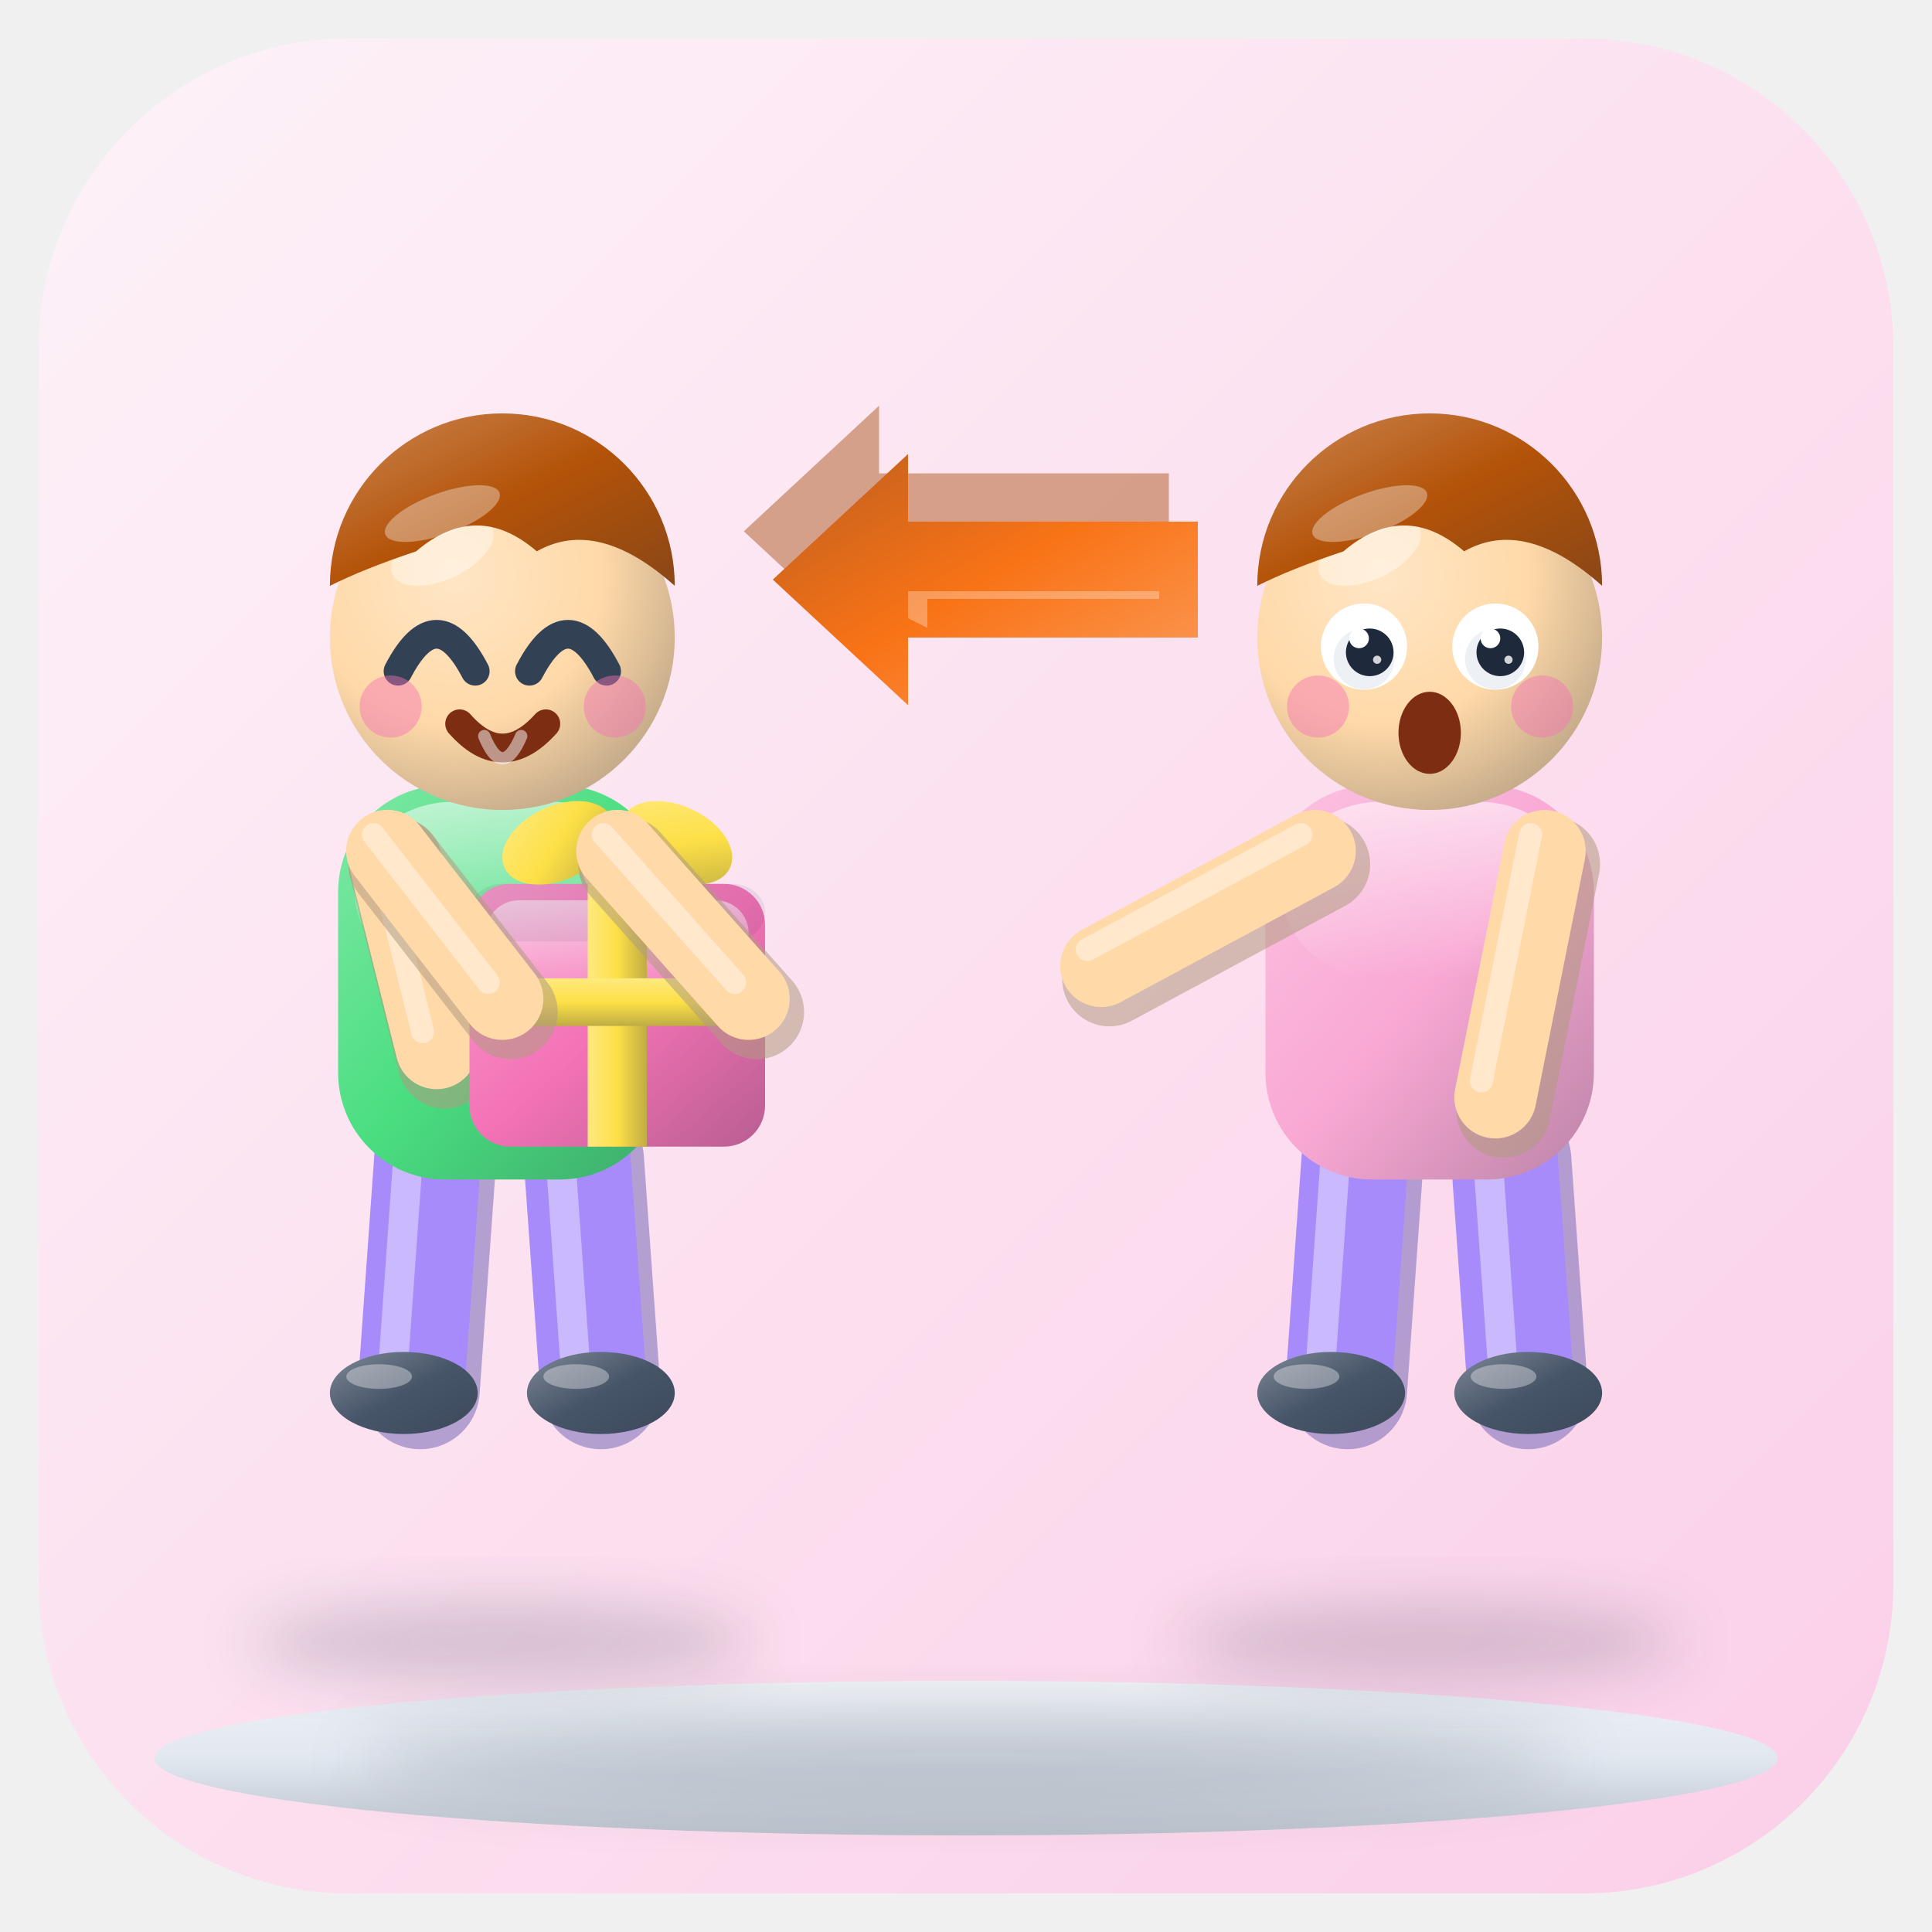
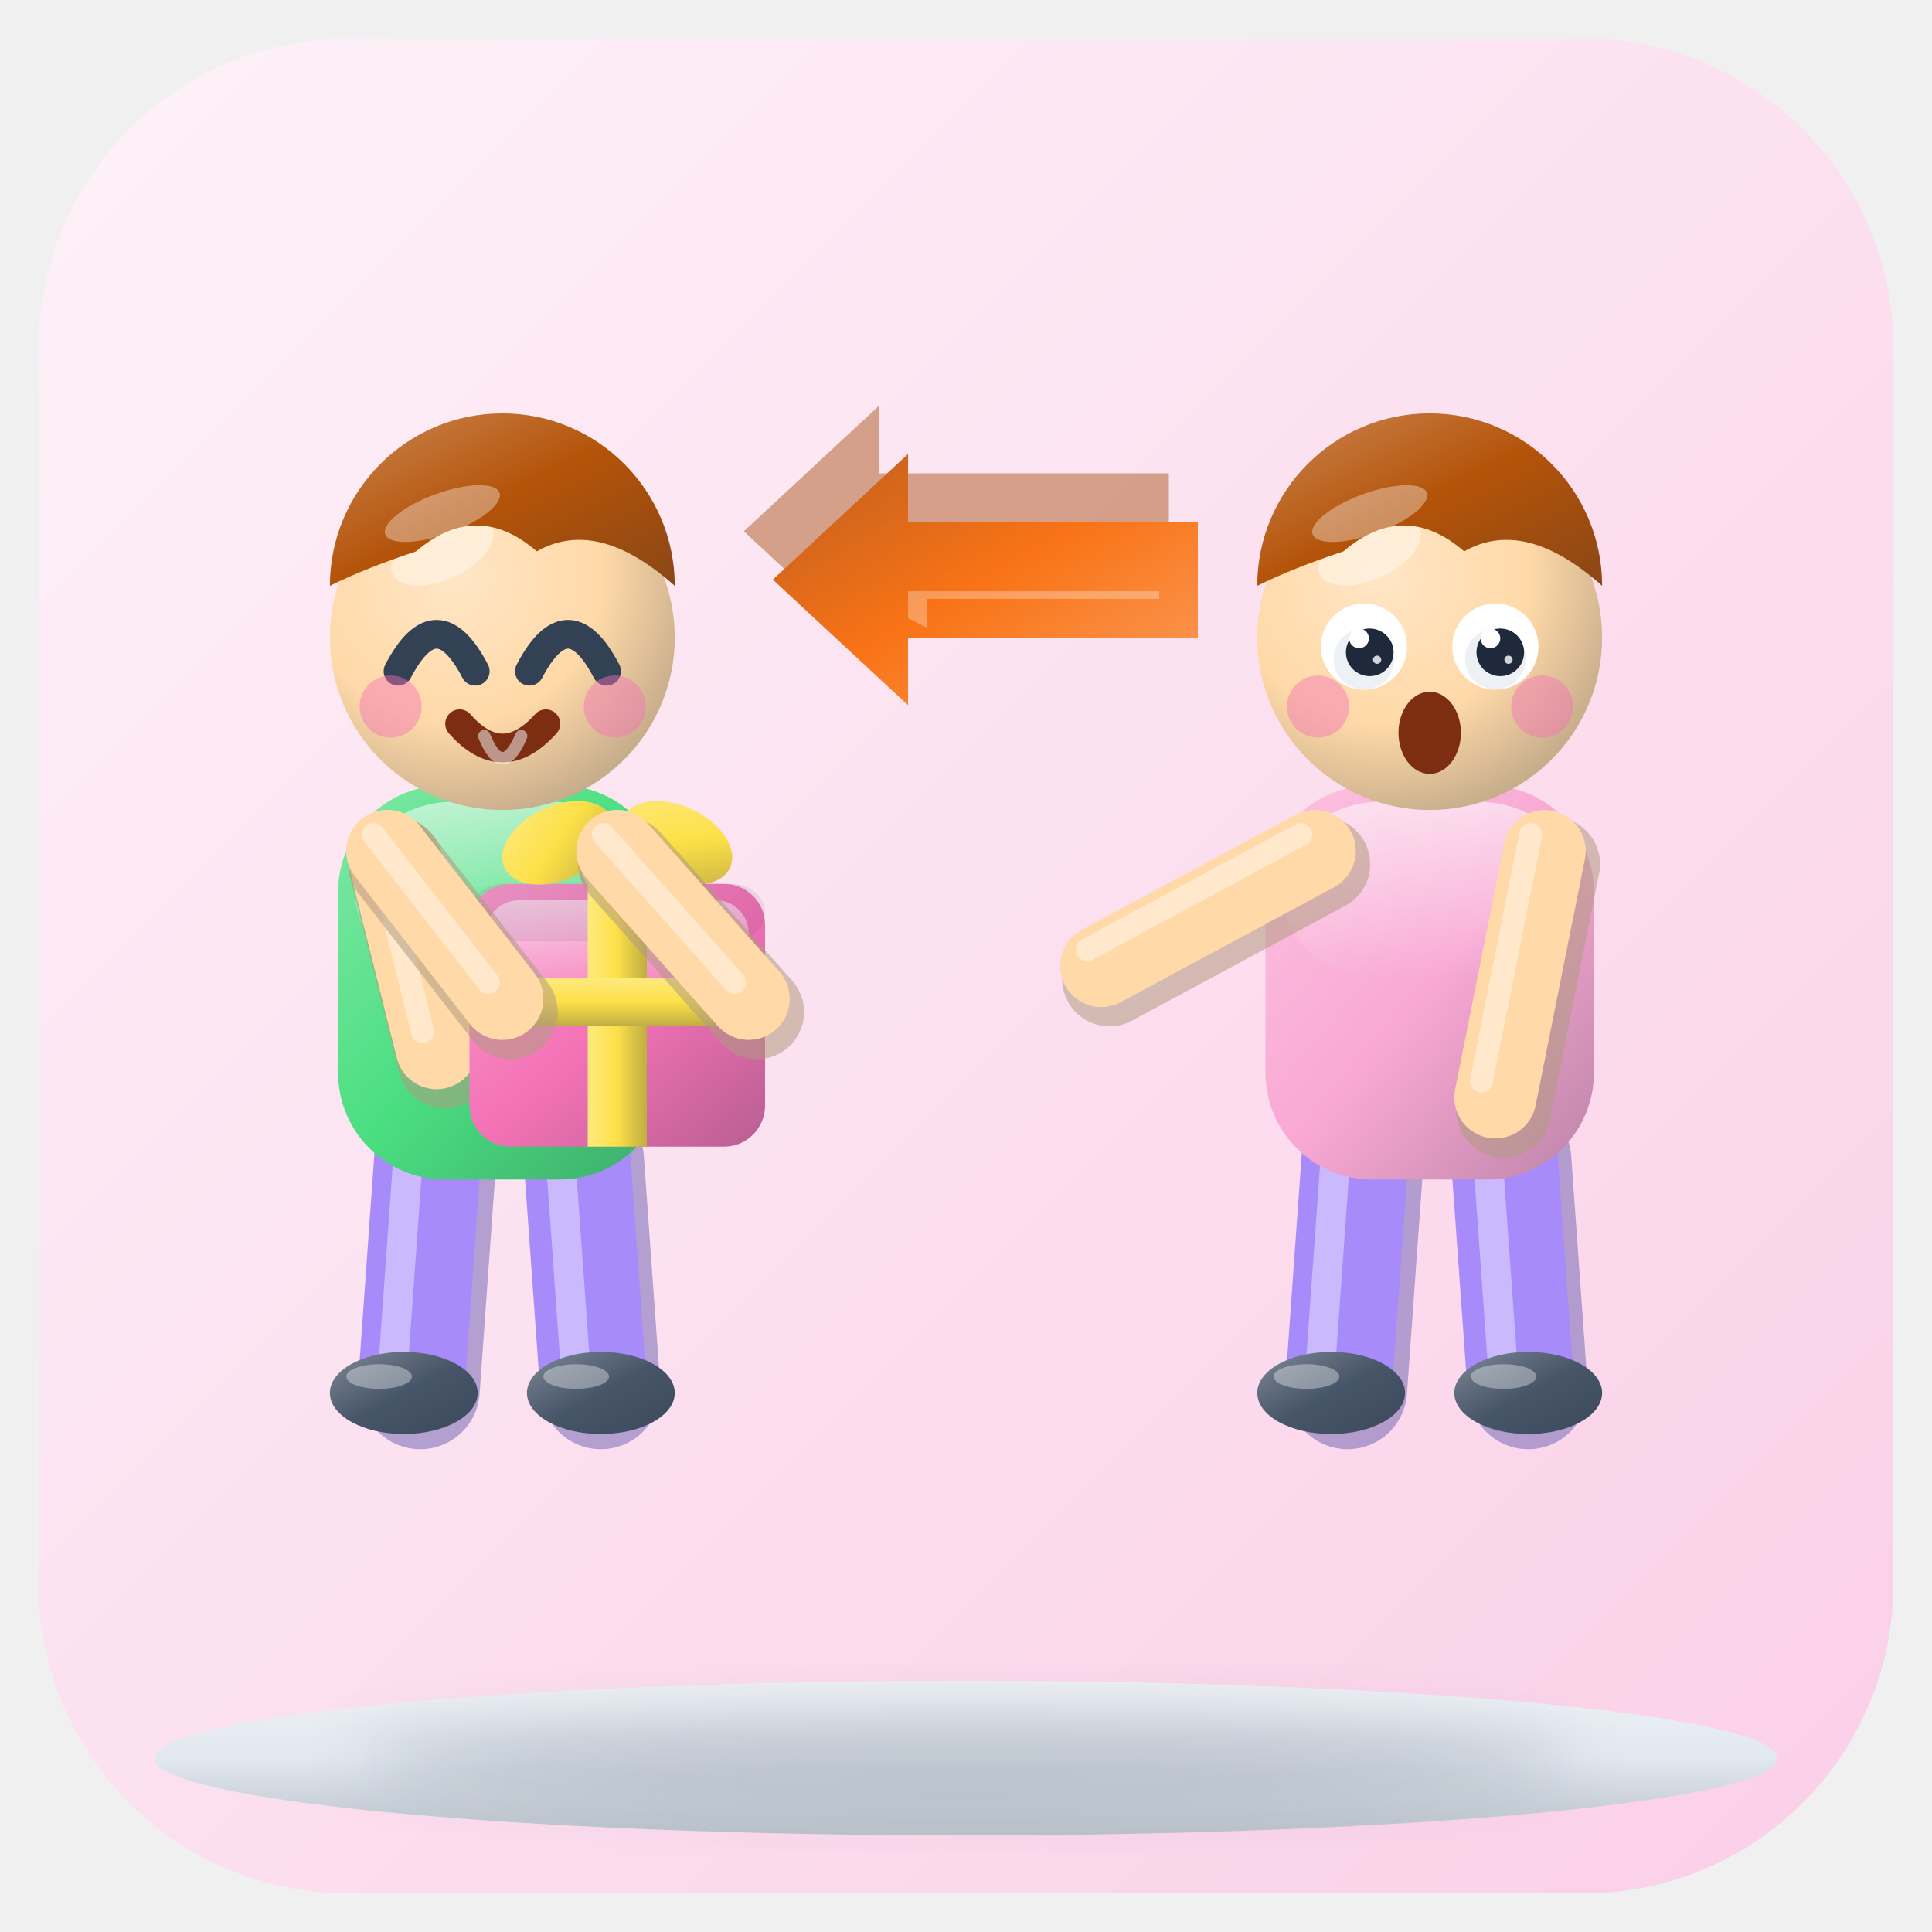
<svg xmlns="http://www.w3.org/2000/svg" viewBox="0 0 200 200" role="img" aria-label="לוקח">
  <defs>
    <linearGradient id="give-take-opposite-g0" x1="0" y1="0" x2="1" y2="1">
      <stop offset="0" stop-color="#FDF2F8" />
      <stop offset="1" stop-color="#FBCFE8" />
    </linearGradient>
    <linearGradient id="give-take-opposite-g1" x1="0" y1="0" x2="0" y2="1">
      <stop offset="0" stop-color="#eef1f6" />
      <stop offset=".5" stop-color="#E2E8F0" />
      <stop offset="1" stop-color="#bbc2cb" />
    </linearGradient>
    <linearGradient id="give-take-opposite-g2" x1="0" y1="0" x2="1" y2="1">
      <stop offset="0" stop-color="#7e8896" />
      <stop offset=".5" stop-color="#475569" />
      <stop offset="1" stop-color="#3c495b" />
    </linearGradient>
    <linearGradient id="give-take-opposite-g3" x1="0" y1="0" x2="1" y2="1">
      <stop offset="0" stop-color="#fbc2e1" />
      <stop offset=".5" stop-color="#F9A8D4" />
      <stop offset="1" stop-color="#bc84a8" />
    </linearGradient>
    <linearGradient id="give-take-opposite-g4" x1="0" y1="0" x2="0" y2="1">
      <stop offset="0" stop-color="#fff" stop-opacity="0.55" />
      <stop offset="1" stop-color="#fff" stop-opacity="0" />
    </linearGradient>
    <radialGradient id="give-take-opposite-g5" cx="0.36" cy="0.32" r="0.78">
      <stop offset="0" stop-color="#ffe6c6" />
      <stop offset=".55" stop-color="#FFD9A8" />
      <stop offset="1" stop-color="#bca486" />
    </radialGradient>
    <linearGradient id="give-take-opposite-g6" x1="0" y1="0" x2="1" y2="1">
      <stop offset="0" stop-color="#cb8753" />
      <stop offset=".5" stop-color="#B45309" />
      <stop offset="1" stop-color="#8a4716" />
    </linearGradient>
    <linearGradient id="give-take-opposite-g7" x1="0" y1="0" x2="1" y2="1">
      <stop offset="0" stop-color="#80e8a6" />
      <stop offset=".5" stop-color="#4ADE80" />
      <stop offset="1" stop-color="#3eab6c" />
    </linearGradient>
    <linearGradient id="give-take-opposite-g8" x1="0" y1="0" x2="1" y2="1">
      <stop offset="0" stop-color="#f79ccc" />
      <stop offset=".5" stop-color="#F472B6" />
      <stop offset="1" stop-color="#b85e92" />
    </linearGradient>
    <linearGradient id="give-take-opposite-g9" x1="0" y1="0" x2="1" y2="0">
      <stop offset="0" stop-color="#fee97e" />
      <stop offset=".5" stop-color="#FDE047" />
      <stop offset="1" stop-color="#bfad43" />
    </linearGradient>
    <linearGradient id="give-take-opposite-g10" x1="0" y1="0" x2="0" y2="1">
      <stop offset="0" stop-color="#fee97e" />
      <stop offset=".5" stop-color="#FDE047" />
      <stop offset="1" stop-color="#bfad43" />
    </linearGradient>
    <linearGradient id="give-take-opposite-g11" x1="0" y1="0" x2="1" y2="1">
      <stop offset="0" stop-color="#fee97e" />
      <stop offset=".5" stop-color="#FDE047" />
      <stop offset="1" stop-color="#bfad43" />
    </linearGradient>
    <radialGradient id="give-take-opposite-g12" cx="0.36" cy="0.32" r="0.78">
      <stop offset="0" stop-color="#feeb87" />
      <stop offset=".55" stop-color="#FDE047" />
      <stop offset="1" stop-color="#baa942" />
    </radialGradient>
    <linearGradient id="give-take-opposite-g13" x1="0" y1="0" x2="1" y2="1">
      <stop offset="0" stop-color="#fb9d5c" />
      <stop offset=".5" stop-color="#F97316" />
      <stop offset="1" stop-color="#bc5e1f" />
    </linearGradient>
    <filter id="give-take-opposite-blur" x="-30%" y="-60%" width="160%" height="220%">
      <feGaussianBlur stdDeviation="3" />
    </filter>
  </defs>
  <rect x="4" y="4" width="192" height="192" rx="32" fill="url(#give-take-opposite-g0)" />
  <ellipse cx="100" cy="182" rx="84" ry="8" fill="url(#give-take-opposite-g1)" />
  <ellipse cx="100" cy="182" rx="63" ry="4.4" fill="#1E293B" opacity="0.18" filter="url(#give-take-opposite-blur)" />
-   <ellipse cx="52" cy="170" rx="26" ry="4" fill="#1E293B" opacity="0.18" filter="url(#give-take-opposite-blur)" />
-   <ellipse cx="148" cy="170" rx="26" ry="4" fill="#1E293B" opacity="0.18" filter="url(#give-take-opposite-blur)" />
  <g transform="translate(148 66) scale(.85)">
    <g transform="translate(0 0)">
-       <path d="M-9 62 L-11 90" fill="none" stroke="#7769b6" stroke-width="14.5" stroke-linecap="round" stroke-linejoin="round" opacity=".55" transform="translate(1 1.6)" />
-       <path d="M-9 62 L-11 90" fill="none" stroke="#A78BFA" stroke-width="13" stroke-linecap="round" stroke-linejoin="round" />
-       <path d="M-9 62 L-11 90" fill="none" stroke="#fff" stroke-width="3.6" stroke-linecap="round" stroke-linejoin="round" opacity="0.4" transform="translate(-2.2 -2.6)" />
-       <path d="M9 62 L11 90" fill="none" stroke="#7769b6" stroke-width="14.5" stroke-linecap="round" stroke-linejoin="round" opacity=".55" transform="translate(1 1.6)" />
-       <path d="M9 62 L11 90" fill="none" stroke="#A78BFA" stroke-width="13" stroke-linecap="round" stroke-linejoin="round" />
-       <path d="M9 62 L11 90" fill="none" stroke="#fff" stroke-width="3.6" stroke-linecap="round" stroke-linejoin="round" opacity="0.4" transform="translate(-2.2 -2.6)" />
+       <g fill="none" stroke-linecap="round" stroke-linejoin="round">
+         <path d="M-9 62 L-11 90 M9 62 L11 90" stroke="#7769b6" stroke-width="14.5" opacity=".55" transform="translate(1 1.6)" />
+         <path d="M-9 62 L-11 90 M9 62 L11 90" stroke="#A78BFA" stroke-width="13" />
+         <path d="M-9 62 L-11 90 M9 62 L11 90" stroke="#fff" stroke-width="3.6" opacity="0.4" transform="translate(-2.2 -2.6)" />
+       </g>
      <ellipse cx="-12" cy="92" rx="9" ry="5" fill="url(#give-take-opposite-g2)" />
      <ellipse cx="-15" cy="90" rx="4" ry="1.5" fill="#fff" opacity="0.35" />
      <ellipse cx="12" cy="92" rx="9" ry="5" fill="url(#give-take-opposite-g2)" />
      <ellipse cx="9" cy="90" rx="4" ry="1.5" fill="#fff" opacity="0.35" />
      <rect x="-20" y="18" width="40" height="48" rx="13" fill="url(#give-take-opposite-g3)" />
      <rect x="-18" y="20" width="36" height="21.6" rx="12" fill="url(#give-take-opposite-g4)" />
-       <path d="M-14 26 L-40 40" fill="none" stroke="#b19b80" stroke-width="11.5" stroke-linecap="round" stroke-linejoin="round" opacity=".55" transform="translate(1 1.6)" />
-       <path d="M-14 26 L-40 40" fill="none" stroke="#FFD9A8" stroke-width="10" stroke-linecap="round" stroke-linejoin="round" />
-       <path d="M-14 26 L-40 40" fill="none" stroke="#fff" stroke-width="2.8" stroke-linecap="round" stroke-linejoin="round" opacity="0.4" transform="translate(-1.7 -2)" />
-       <path d="M14 26 L8 56" fill="none" stroke="#b19b80" stroke-width="11.5" stroke-linecap="round" stroke-linejoin="round" opacity=".55" transform="translate(1 1.6)" />
-       <path d="M14 26 L8 56" fill="none" stroke="#FFD9A8" stroke-width="10" stroke-linecap="round" stroke-linejoin="round" />
-       <path d="M14 26 L8 56" fill="none" stroke="#fff" stroke-width="2.8" stroke-linecap="round" stroke-linejoin="round" opacity="0.4" transform="translate(-1.7 -2)" />
+       <g fill="none" stroke-linecap="round" stroke-linejoin="round">
+         <path d="M-14 26 L-40 40 M14 26 L8 56" stroke="#b19b80" stroke-width="11.5" opacity=".55" transform="translate(1 1.6)" />
+         <path d="M-14 26 L-40 40 M14 26 L8 56" stroke="#FFD9A8" stroke-width="10" />
+         <path d="M-14 26 L-40 40 M14 26 L8 56" stroke="#fff" stroke-width="2.8" opacity="0.4" transform="translate(-1.7 -2)" />
+       </g>
      <circle cx="0" cy="0" r="21" fill="url(#give-take-opposite-g5)" />
      <ellipse cx="-7.3" cy="-10.5" rx="6.7" ry="3.4" fill="#fff" opacity="0.4" transform="rotate(-25 -7.3 -10.5)" />
      <path d="M-21 -6.3 A21 21 0 0 1 21 -6.3 Q11.6 -14.7 4.2 -10.5 Q-3.1 -16.8 -10.5 -10.5 Q-16.8 -8.4 -21 -6.3Z" fill="url(#give-take-opposite-g6)" />
      <ellipse cx="-7.3" cy="-15.1" rx="7.4" ry="2.5" fill="#fff" opacity="0.35" transform="rotate(-20 -7.3 -15.1)" />
      <circle cx="-8" cy="1.1" r="5.25" fill="#fff" />
      <circle cx="-8" cy="2.6" r="3.7" fill="#CBD5E1" opacity=".35" />
      <circle cx="-7.3" cy="1.8" r="2.9" fill="#1E293B" />
      <circle cx="-8.6" cy="0.1" r="1.2" fill="#fff" />
      <circle cx="-6.4" cy="2.7" r="0.5" fill="#fff" opacity=".8" />
      <circle cx="8" cy="1.1" r="5.25" fill="#fff" />
      <circle cx="8" cy="2.6" r="3.7" fill="#CBD5E1" opacity=".35" />
      <circle cx="8.6" cy="1.8" r="2.9" fill="#1E293B" />
      <circle cx="7.4" cy="0.1" r="1.2" fill="#fff" />
      <circle cx="9.6" cy="2.7" r="0.5" fill="#fff" opacity=".8" />
      <circle cx="-13.6" cy="8.4" r="3.78" fill="#F472B6" opacity=".45" />
      <circle cx="13.7" cy="8.4" r="3.78" fill="#F472B6" opacity=".45" />
      <ellipse cx="0" cy="11.6" rx="3.8" ry="5" fill="#7C2D12" />
    </g>
  </g>
  <g transform="translate(52 66) scale(.85)">
    <g transform="translate(0 0)">
-       <path d="M-9 62 L-11 90" fill="none" stroke="#7769b6" stroke-width="14.5" stroke-linecap="round" stroke-linejoin="round" opacity=".55" transform="translate(1 1.6)" />
-       <path d="M-9 62 L-11 90" fill="none" stroke="#A78BFA" stroke-width="13" stroke-linecap="round" stroke-linejoin="round" />
-       <path d="M-9 62 L-11 90" fill="none" stroke="#fff" stroke-width="3.6" stroke-linecap="round" stroke-linejoin="round" opacity="0.4" transform="translate(-2.2 -2.6)" />
-       <path d="M9 62 L11 90" fill="none" stroke="#7769b6" stroke-width="14.5" stroke-linecap="round" stroke-linejoin="round" opacity=".55" transform="translate(1 1.6)" />
-       <path d="M9 62 L11 90" fill="none" stroke="#A78BFA" stroke-width="13" stroke-linecap="round" stroke-linejoin="round" />
-       <path d="M9 62 L11 90" fill="none" stroke="#fff" stroke-width="3.6" stroke-linecap="round" stroke-linejoin="round" opacity="0.4" transform="translate(-2.2 -2.6)" />
+       <g fill="none" stroke-linecap="round" stroke-linejoin="round">
+         <path d="M-9 62 L-11 90 M9 62 L11 90" stroke="#7769b6" stroke-width="14.5" opacity=".55" transform="translate(1 1.6)" />
+         <path d="M-9 62 L-11 90 M9 62 L11 90" stroke="#A78BFA" stroke-width="13" />
+         <path d="M-9 62 L-11 90 M9 62 L11 90" stroke="#fff" stroke-width="3.6" opacity="0.4" transform="translate(-2.2 -2.6)" />
+       </g>
      <ellipse cx="-12" cy="92" rx="9" ry="5" fill="url(#give-take-opposite-g2)" />
      <ellipse cx="-15" cy="90" rx="4" ry="1.5" fill="#fff" opacity="0.35" />
      <ellipse cx="12" cy="92" rx="9" ry="5" fill="url(#give-take-opposite-g2)" />
      <ellipse cx="9" cy="90" rx="4" ry="1.5" fill="#fff" opacity="0.35" />
      <rect x="-20" y="18" width="40" height="48" rx="13" fill="url(#give-take-opposite-g7)" />
      <rect x="-18" y="20" width="36" height="21.6" rx="12" fill="url(#give-take-opposite-g4)" />
-       <path d="M-14 26 L-8 50" fill="none" stroke="#b19b80" stroke-width="11.5" stroke-linecap="round" stroke-linejoin="round" opacity=".55" transform="translate(1 1.6)" />
-       <path d="M-14 26 L-8 50" fill="none" stroke="#FFD9A8" stroke-width="10" stroke-linecap="round" stroke-linejoin="round" />
-       <path d="M-14 26 L-8 50" fill="none" stroke="#fff" stroke-width="2.8" stroke-linecap="round" stroke-linejoin="round" opacity="0.4" transform="translate(-1.7 -2)" />
-       <path d="M14 26 L24 50" fill="none" stroke="#b19b80" stroke-width="11.5" stroke-linecap="round" stroke-linejoin="round" opacity=".55" transform="translate(1 1.6)" />
-       <path d="M14 26 L24 50" fill="none" stroke="#FFD9A8" stroke-width="10" stroke-linecap="round" stroke-linejoin="round" />
-       <path d="M14 26 L24 50" fill="none" stroke="#fff" stroke-width="2.8" stroke-linecap="round" stroke-linejoin="round" opacity="0.4" transform="translate(-1.7 -2)" />
+       <g fill="none" stroke-linecap="round" stroke-linejoin="round">
+         <path d="M-14 26 L-8 50 M14 26 L24 50" stroke="#b19b80" stroke-width="11.5" opacity=".55" transform="translate(1 1.6)" />
+         <path d="M-14 26 L-8 50 M14 26 L24 50" stroke="#FFD9A8" stroke-width="10" />
+         <path d="M-14 26 L-8 50 M14 26 L24 50" stroke="#fff" stroke-width="2.8" opacity="0.4" transform="translate(-1.7 -2)" />
+       </g>
      <circle cx="0" cy="0" r="21" fill="url(#give-take-opposite-g5)" />
      <ellipse cx="-7.3" cy="-10.5" rx="6.7" ry="3.4" fill="#fff" opacity="0.4" transform="rotate(-25 -7.3 -10.5)" />
      <path d="M-21 -6.3 A21 21 0 0 1 21 -6.3 Q11.6 -14.7 4.2 -10.5 Q-3.1 -16.8 -10.5 -10.5 Q-16.8 -8.4 -21 -6.3Z" fill="url(#give-take-opposite-g6)" />
      <ellipse cx="-7.3" cy="-15.1" rx="7.4" ry="2.5" fill="#fff" opacity="0.35" transform="rotate(-20 -7.3 -15.1)" />
      <path d="M-12.7 4.1 Q-8 -4.9 -3.3 4.1" fill="none" stroke="#334155" stroke-width="3.5" stroke-linecap="round" stroke-linejoin="round" />
      <path d="M3.3 4.1 Q8 -4.9 12.7 4.1" fill="none" stroke="#334155" stroke-width="3.5" stroke-linecap="round" stroke-linejoin="round" />
      <circle cx="-13.6" cy="8.4" r="3.78" fill="#F472B6" opacity=".45" />
      <circle cx="13.7" cy="8.4" r="3.78" fill="#F472B6" opacity=".45" />
      <path d="M-5.2 10.5 Q0 16.4 5.3 10.5" fill="none" stroke="#7C2D12" stroke-width="3.5" stroke-linecap="round" stroke-linejoin="round" />
      <path d="M-2.2 12 Q0 17.4 2.3 12" fill="none" stroke="#fff" stroke-width="1.5" stroke-linecap="round" stroke-linejoin="round" opacity="0.5" />
    </g>
    <rect x="-4" y="30" width="36" height="32" rx="5" fill="url(#give-take-opposite-g8)" />
    <rect x="-2" y="32" width="32" height="14.4" rx="4" fill="url(#give-take-opposite-g4)" />
    <rect x="-4" y="30" width="36" height="7" rx="4" fill="#1E293B" opacity=".08" />
    <rect x="10.4" y="30" width="7.2" height="32" fill="url(#give-take-opposite-g9)" />
    <rect x="-4" y="41.5" width="36" height="5.8" fill="url(#give-take-opposite-g10)" />
    <ellipse cx="6.8" cy="25" rx="7.2" ry="4.5" fill="url(#give-take-opposite-g11)" transform="rotate(-25 6.8 25)" />
    <ellipse cx="21.2" cy="25" rx="7.2" ry="4.5" fill="url(#give-take-opposite-g11)" transform="rotate(25 21.2 25)" />
    <circle cx="14" cy="28" r="2.9" fill="url(#give-take-opposite-g12)" />
-     <path d="M-14 26 L0 44" fill="none" stroke="#b19b80" stroke-width="11.5" stroke-linecap="round" stroke-linejoin="round" opacity=".55" transform="translate(1 1.6)" />
-     <path d="M-14 26 L0 44" fill="none" stroke="#FFD9A8" stroke-width="10" stroke-linecap="round" stroke-linejoin="round" />
-     <path d="M-14 26 L0 44" fill="none" stroke="#fff" stroke-width="2.8" stroke-linecap="round" stroke-linejoin="round" opacity="0.4" transform="translate(-1.7 -2)" />
-     <path d="M14 26 L30 44" fill="none" stroke="#b19b80" stroke-width="11.5" stroke-linecap="round" stroke-linejoin="round" opacity=".55" transform="translate(1 1.6)" />
-     <path d="M14 26 L30 44" fill="none" stroke="#FFD9A8" stroke-width="10" stroke-linecap="round" stroke-linejoin="round" />
-     <path d="M14 26 L30 44" fill="none" stroke="#fff" stroke-width="2.8" stroke-linecap="round" stroke-linejoin="round" opacity="0.4" transform="translate(-1.7 -2)" />
+     <g fill="none" stroke-linecap="round" stroke-linejoin="round">
+       <path d="M-14 26 L0 44" stroke="#b19b80" stroke-width="11.5" opacity=".55" transform="translate(1 1.6)" />
+       <path d="M-14 26 L0 44" stroke="#FFD9A8" stroke-width="10" />
+       <path d="M-14 26 L0 44" stroke="#fff" stroke-width="2.8" opacity="0.4" transform="translate(-1.7 -2)" />
+     </g>
+     <g fill="none" stroke-linecap="round" stroke-linejoin="round">
+       <path d="M14 26 L30 44" stroke="#b19b80" stroke-width="11.5" opacity=".55" transform="translate(1 1.6)" />
+       <path d="M14 26 L30 44" stroke="#FFD9A8" stroke-width="10" />
+       <path d="M14 26 L30 44" stroke="#fff" stroke-width="2.8" opacity="0.4" transform="translate(-1.7 -2)" />
+     </g>
  </g>
  <g transform="translate(124 60) rotate(180)">
    <polygon points="0,-6 30,-6 30,-13 44,0 30,13 30,6 0,6" fill="#ad5922" transform="translate(3 5)" opacity=".5" />
    <polygon points="0,-6 30,-6 30,-13 44,0 30,13 30,6 0,6" fill="url(#give-take-opposite-g13)" />
    <polygon points="4,-2 28,-2 28,-5 30,-4 30,-1.2 4,-1.2" fill="#fff" opacity=".3" />
  </g>
</svg>
